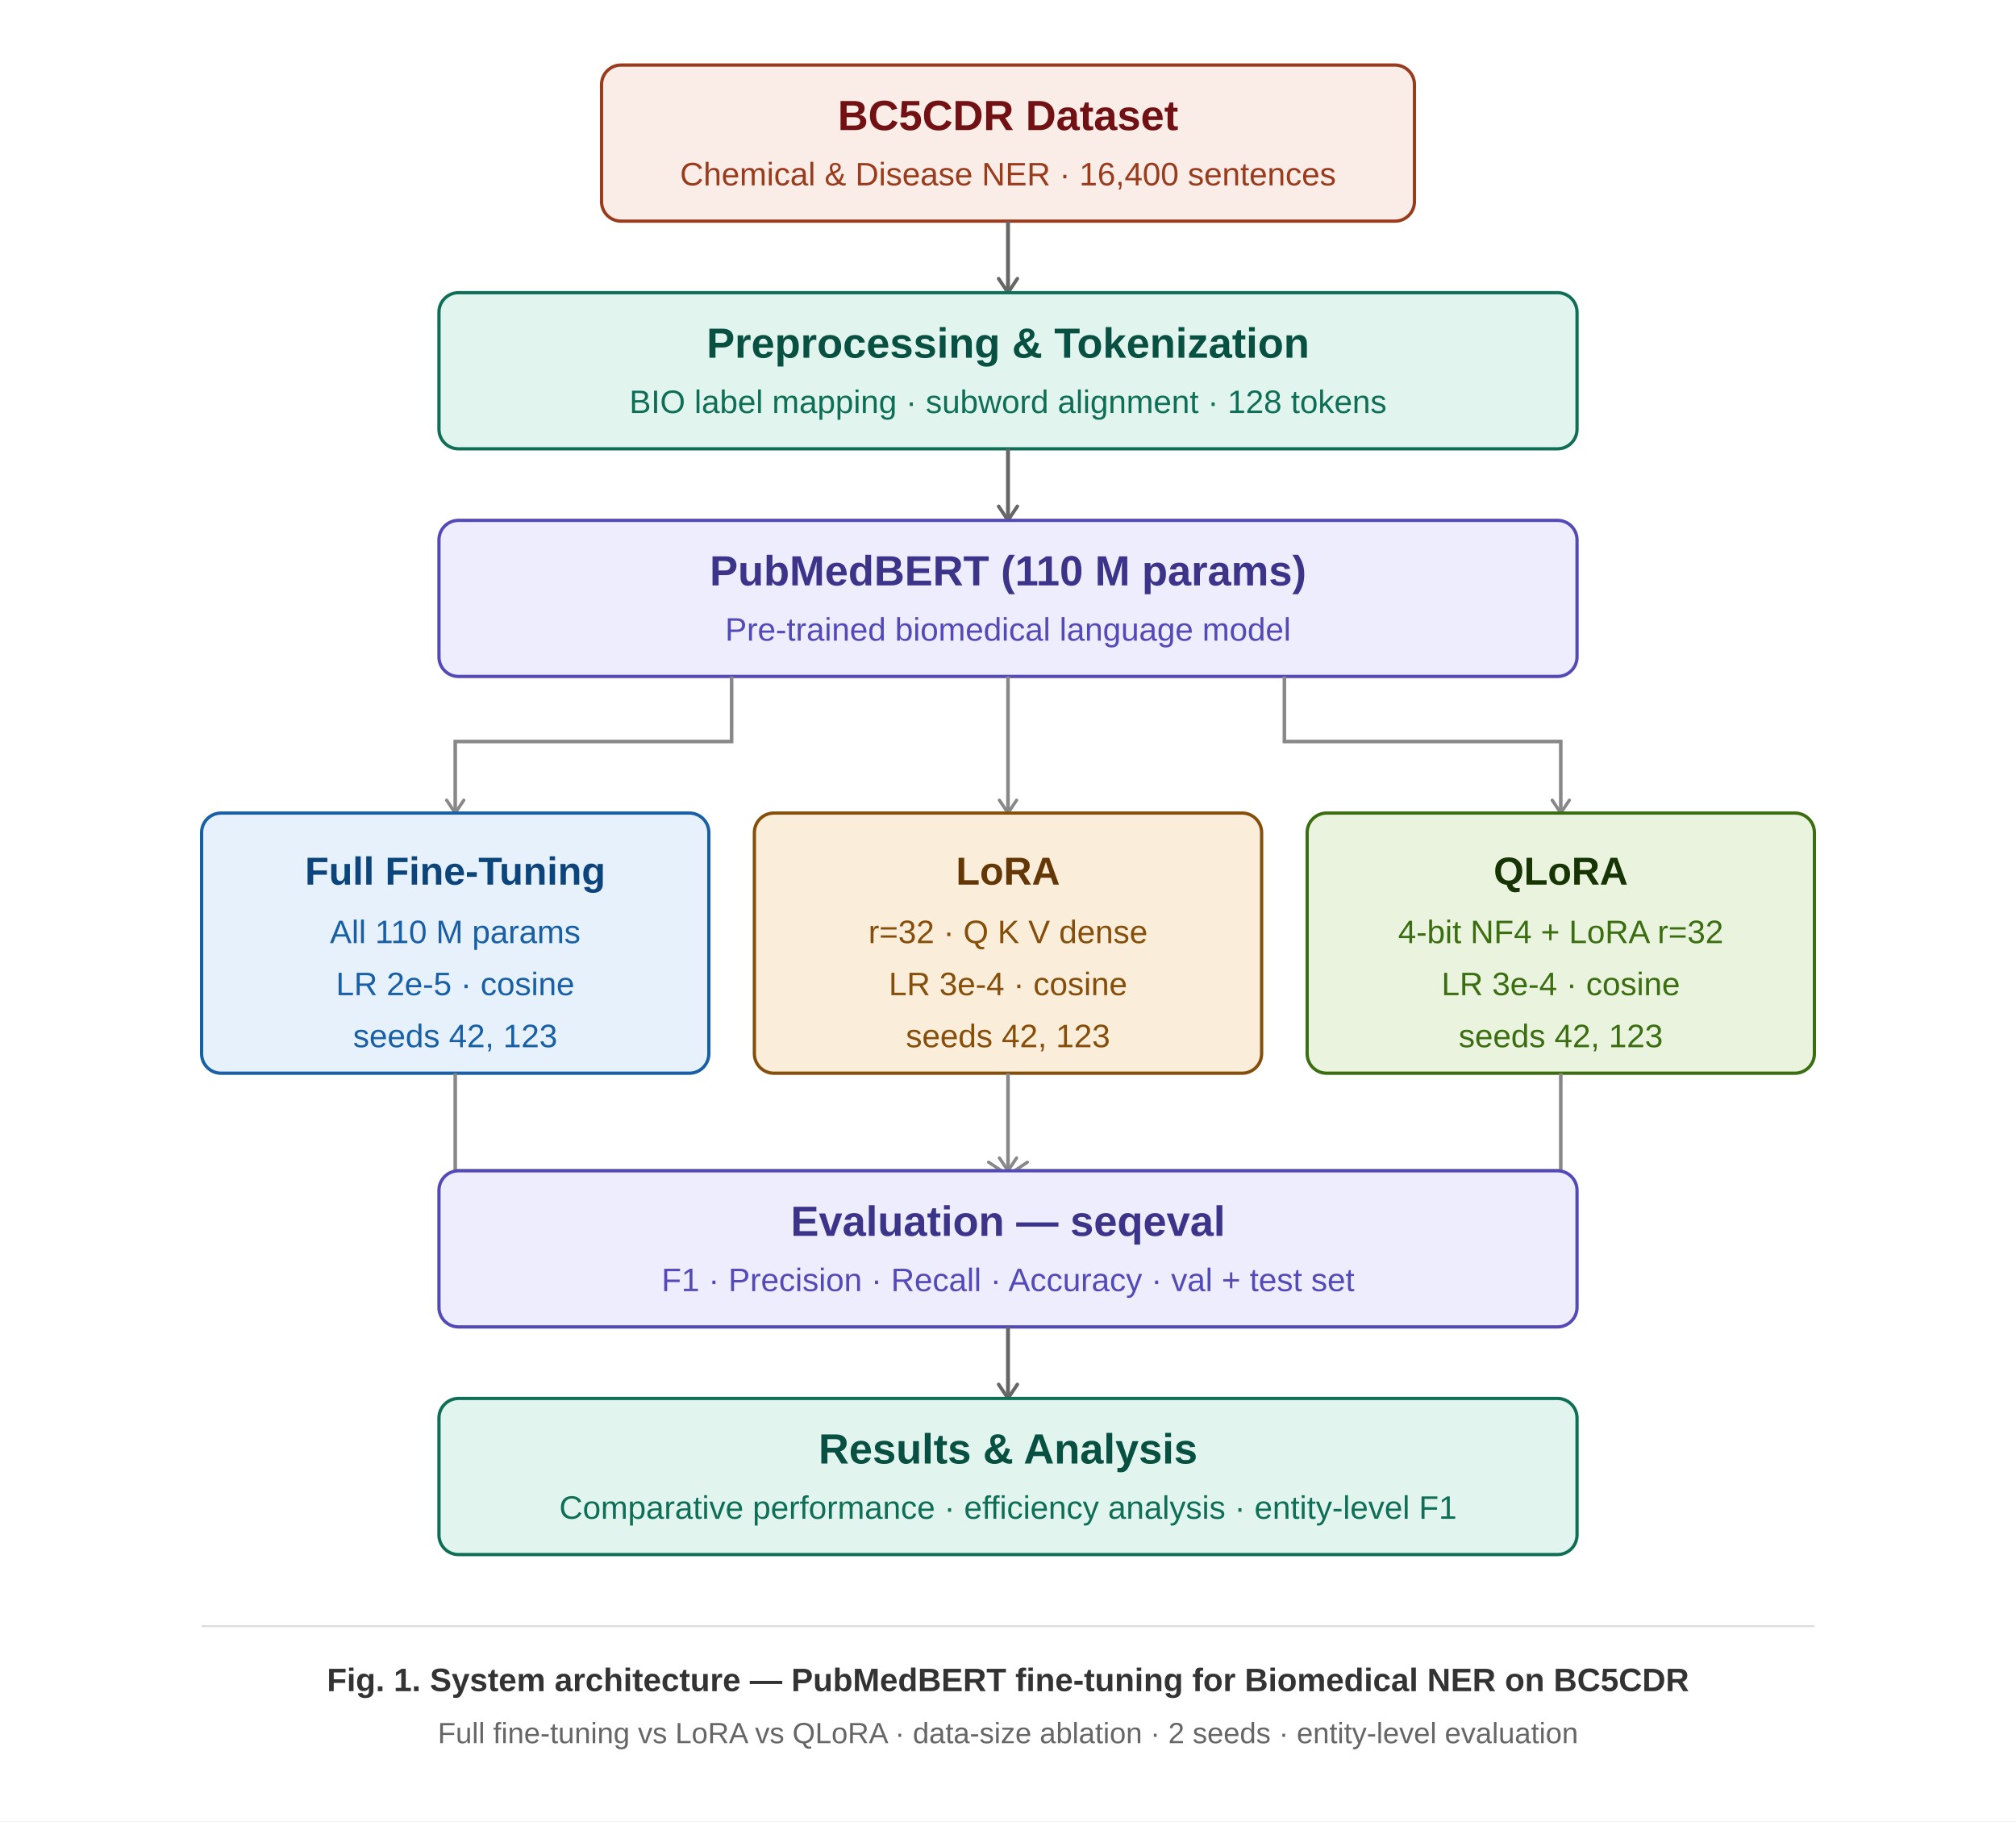
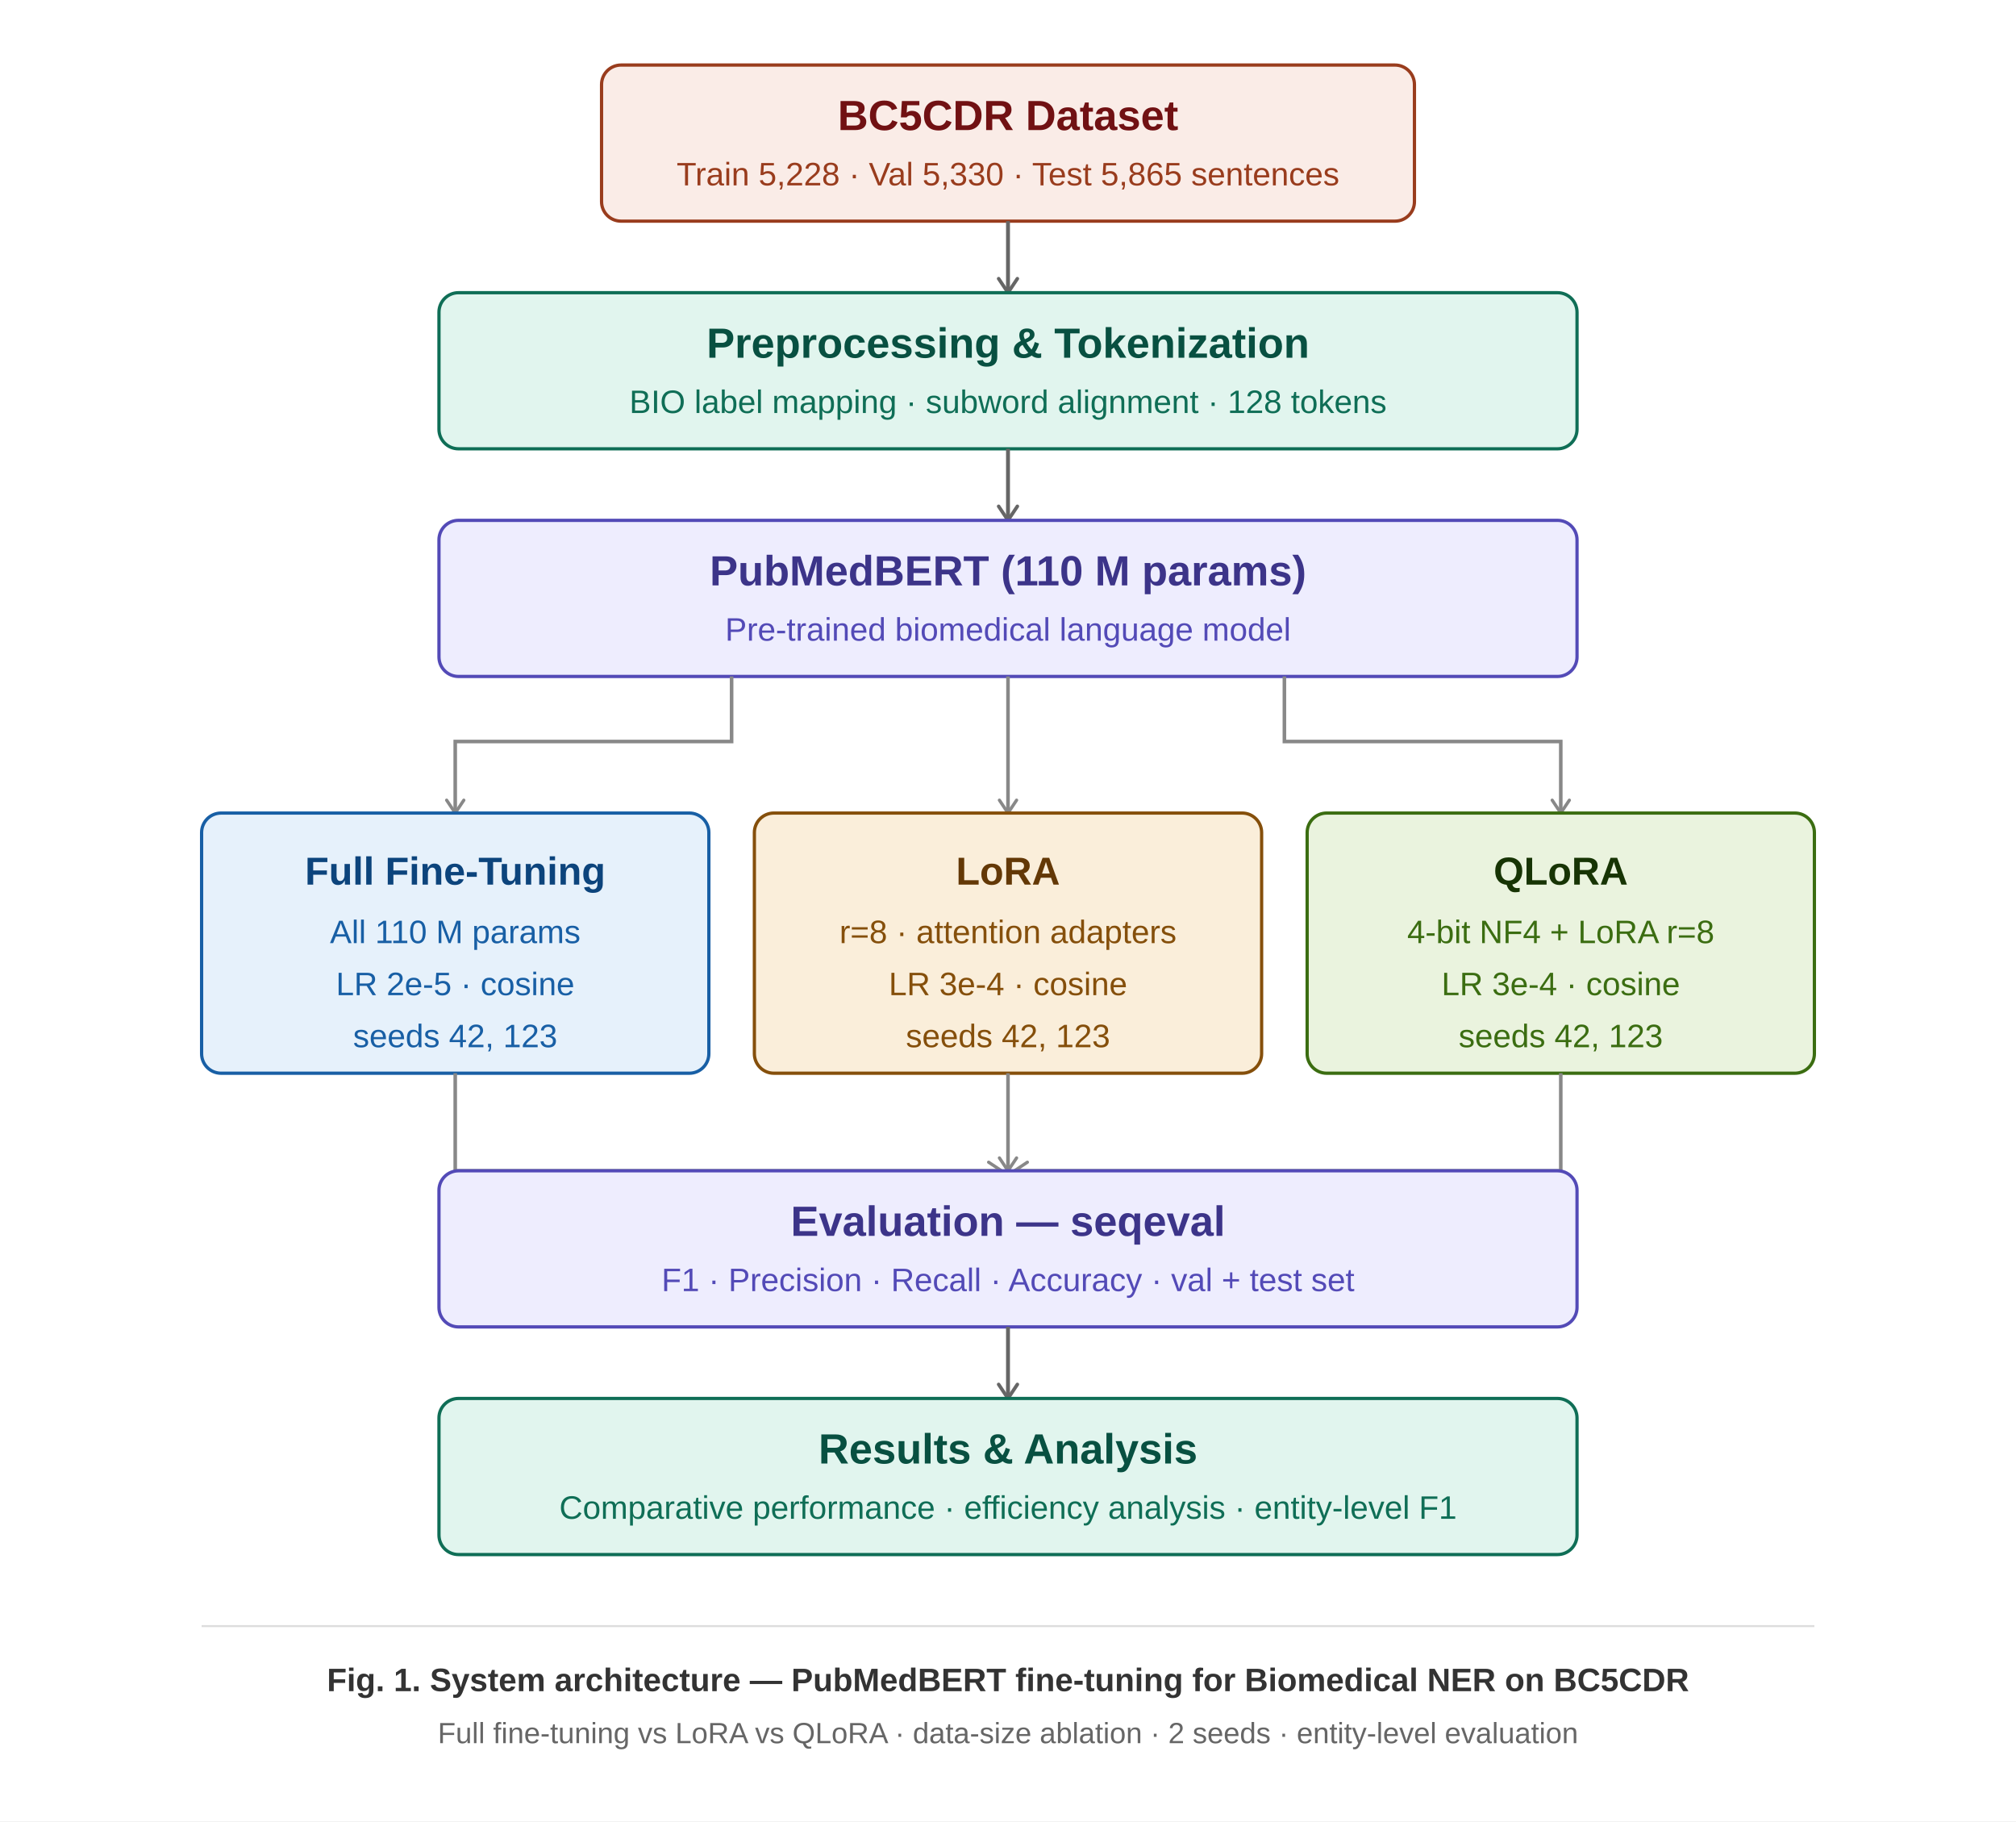
<svg xmlns="http://www.w3.org/2000/svg" width="620" height="560" viewBox="0 0 620 560" font-family="Arial, Helvetica, sans-serif">
  <defs>
    <marker id="a" viewBox="0 0 10 10" refX="8" refY="5" markerWidth="6" markerHeight="6" orient="auto-start-reverse">
      <path d="M2 1L8 5L2 9" fill="none" stroke="context-stroke" stroke-width="1.5" stroke-linecap="round" stroke-linejoin="round" />
    </marker>
  </defs>
  <rect width="620" height="560" fill="white" />
  <rect x="185" y="20" width="250" height="48" rx="6" fill="#FAECE7" stroke="#993C1D" stroke-width="1" />
  <text x="310" y="40" text-anchor="middle" font-size="13" font-weight="700" fill="#711113">BC5CDR Dataset</text>
-   <text x="310" y="57" text-anchor="middle" font-size="10" fill="#993C1D">Chemical &amp; Disease NER  ·  16,400 sentences</text>
+   <text x="310" y="57" text-anchor="middle" font-size="10" fill="#993C1D">Train 5,228  ·  Val 5,330  ·  Test 5,865 sentences</text>
  <line x1="310" y1="68" x2="310" y2="90" stroke="#666" stroke-width="1.2" marker-end="url(#a)" />
  <rect x="135" y="90" width="350" height="48" rx="6" fill="#E1F5EE" stroke="#0F6E56" stroke-width="1" />
  <text x="310" y="110" text-anchor="middle" font-size="13" font-weight="700" fill="#085041">Preprocessing &amp; Tokenization</text>
  <text x="310" y="127" text-anchor="middle" font-size="10" fill="#0F6E56">BIO label mapping  ·  subword alignment  ·  128 tokens</text>
  <line x1="310" y1="138" x2="310" y2="160" stroke="#666" stroke-width="1.2" marker-end="url(#a)" />
  <rect x="135" y="160" width="350" height="48" rx="6" fill="#EEEDFE" stroke="#534AB7" stroke-width="1" />
  <text x="310" y="180" text-anchor="middle" font-size="13" font-weight="700" fill="#3C3489">PubMedBERT  (110 M params)</text>
  <text x="310" y="197" text-anchor="middle" font-size="10" fill="#534AB7">Pre-trained biomedical language model</text>
  <path d="M225 208 L225 228 L140 228 L140 250" fill="none" stroke="#888" stroke-width="1.1" marker-end="url(#a)" />
  <line x1="310" y1="208" x2="310" y2="250" stroke="#888" stroke-width="1.1" marker-end="url(#a)" />
  <path d="M395 208 L395 228 L480 228 L480 250" fill="none" stroke="#888" stroke-width="1.1" marker-end="url(#a)" />
  <rect x="62" y="250" width="156" height="80" rx="6" fill="#E6F1FB" stroke="#185FA5" stroke-width="1" />
  <text x="140" y="272" text-anchor="middle" font-size="12" font-weight="700" fill="#0C447C">Full Fine-Tuning</text>
  <text x="140" y="290" text-anchor="middle" font-size="10" fill="#185FA5">All 110 M params</text>
  <text x="140" y="306" text-anchor="middle" font-size="10" fill="#185FA5">LR 2e-5  ·  cosine</text>
  <text x="140" y="322" text-anchor="middle" font-size="10" fill="#185FA5">seeds 42, 123</text>
  <rect x="232" y="250" width="156" height="80" rx="6" fill="#FAEEDA" stroke="#854F0B" stroke-width="1" />
  <text x="310" y="272" text-anchor="middle" font-size="12" font-weight="700" fill="#633806">LoRA</text>
-   <text x="310" y="290" text-anchor="middle" font-size="10" fill="#854F0B">r=32  ·  Q K V dense</text>
+   <text x="310" y="290" text-anchor="middle" font-size="10" fill="#854F0B">r=8  ·  attention adapters</text>
  <text x="310" y="306" text-anchor="middle" font-size="10" fill="#854F0B">LR 3e-4  ·  cosine</text>
  <text x="310" y="322" text-anchor="middle" font-size="10" fill="#854F0B">seeds 42, 123</text>
  <rect x="402" y="250" width="156" height="80" rx="6" fill="#EAF3DE" stroke="#3B6D11" stroke-width="1" />
  <text x="480" y="272" text-anchor="middle" font-size="12" font-weight="700" fill="#173404">QLoRA</text>
-   <text x="480" y="290" text-anchor="middle" font-size="10" fill="#3B6D11">4-bit NF4 + LoRA r=32</text>
+   <text x="480" y="290" text-anchor="middle" font-size="10" fill="#3B6D11">4-bit NF4 + LoRA r=8</text>
  <text x="480" y="306" text-anchor="middle" font-size="10" fill="#3B6D11">LR 3e-4  ·  cosine</text>
  <text x="480" y="322" text-anchor="middle" font-size="10" fill="#3B6D11">seeds 42, 123</text>
  <path d="M140 330 L140 360 L308 360" fill="none" stroke="#888" stroke-width="1.1" marker-end="url(#a)" />
  <line x1="310" y1="330" x2="310" y2="360" stroke="#888" stroke-width="1.1" marker-end="url(#a)" />
  <path d="M480 330 L480 360 L312 360" fill="none" stroke="#888" stroke-width="1.1" marker-end="url(#a)" />
  <rect x="135" y="360" width="350" height="48" rx="6" fill="#EEEDFE" stroke="#534AB7" stroke-width="1" />
  <text x="310" y="380" text-anchor="middle" font-size="13" font-weight="700" fill="#3C3489">Evaluation  —  seqeval</text>
  <text x="310" y="397" text-anchor="middle" font-size="10" fill="#534AB7">F1  ·  Precision  ·  Recall  ·  Accuracy  ·  val + test set</text>
  <line x1="310" y1="408" x2="310" y2="430" stroke="#666" stroke-width="1.2" marker-end="url(#a)" />
  <rect x="135" y="430" width="350" height="48" rx="6" fill="#E1F5EE" stroke="#0F6E56" stroke-width="1" />
  <text x="310" y="450" text-anchor="middle" font-size="13" font-weight="700" fill="#085041">Results &amp; Analysis</text>
  <text x="310" y="467" text-anchor="middle" font-size="10" fill="#0F6E56">Comparative performance  ·  efficiency analysis  ·  entity-level F1</text>
  <line x1="62" y1="500" x2="558" y2="500" stroke="#ddd" stroke-width="0.6" />
  <text x="310" y="520" text-anchor="middle" font-size="10" font-weight="700" fill="#333">Fig. 1.  System architecture — PubMedBERT fine-tuning for Biomedical NER on BC5CDR</text>
  <text x="310" y="536" text-anchor="middle" font-size="9" fill="#666">Full fine-tuning  vs  LoRA  vs  QLoRA  ·  data-size ablation  ·  2 seeds  ·  entity-level evaluation</text>
</svg>
